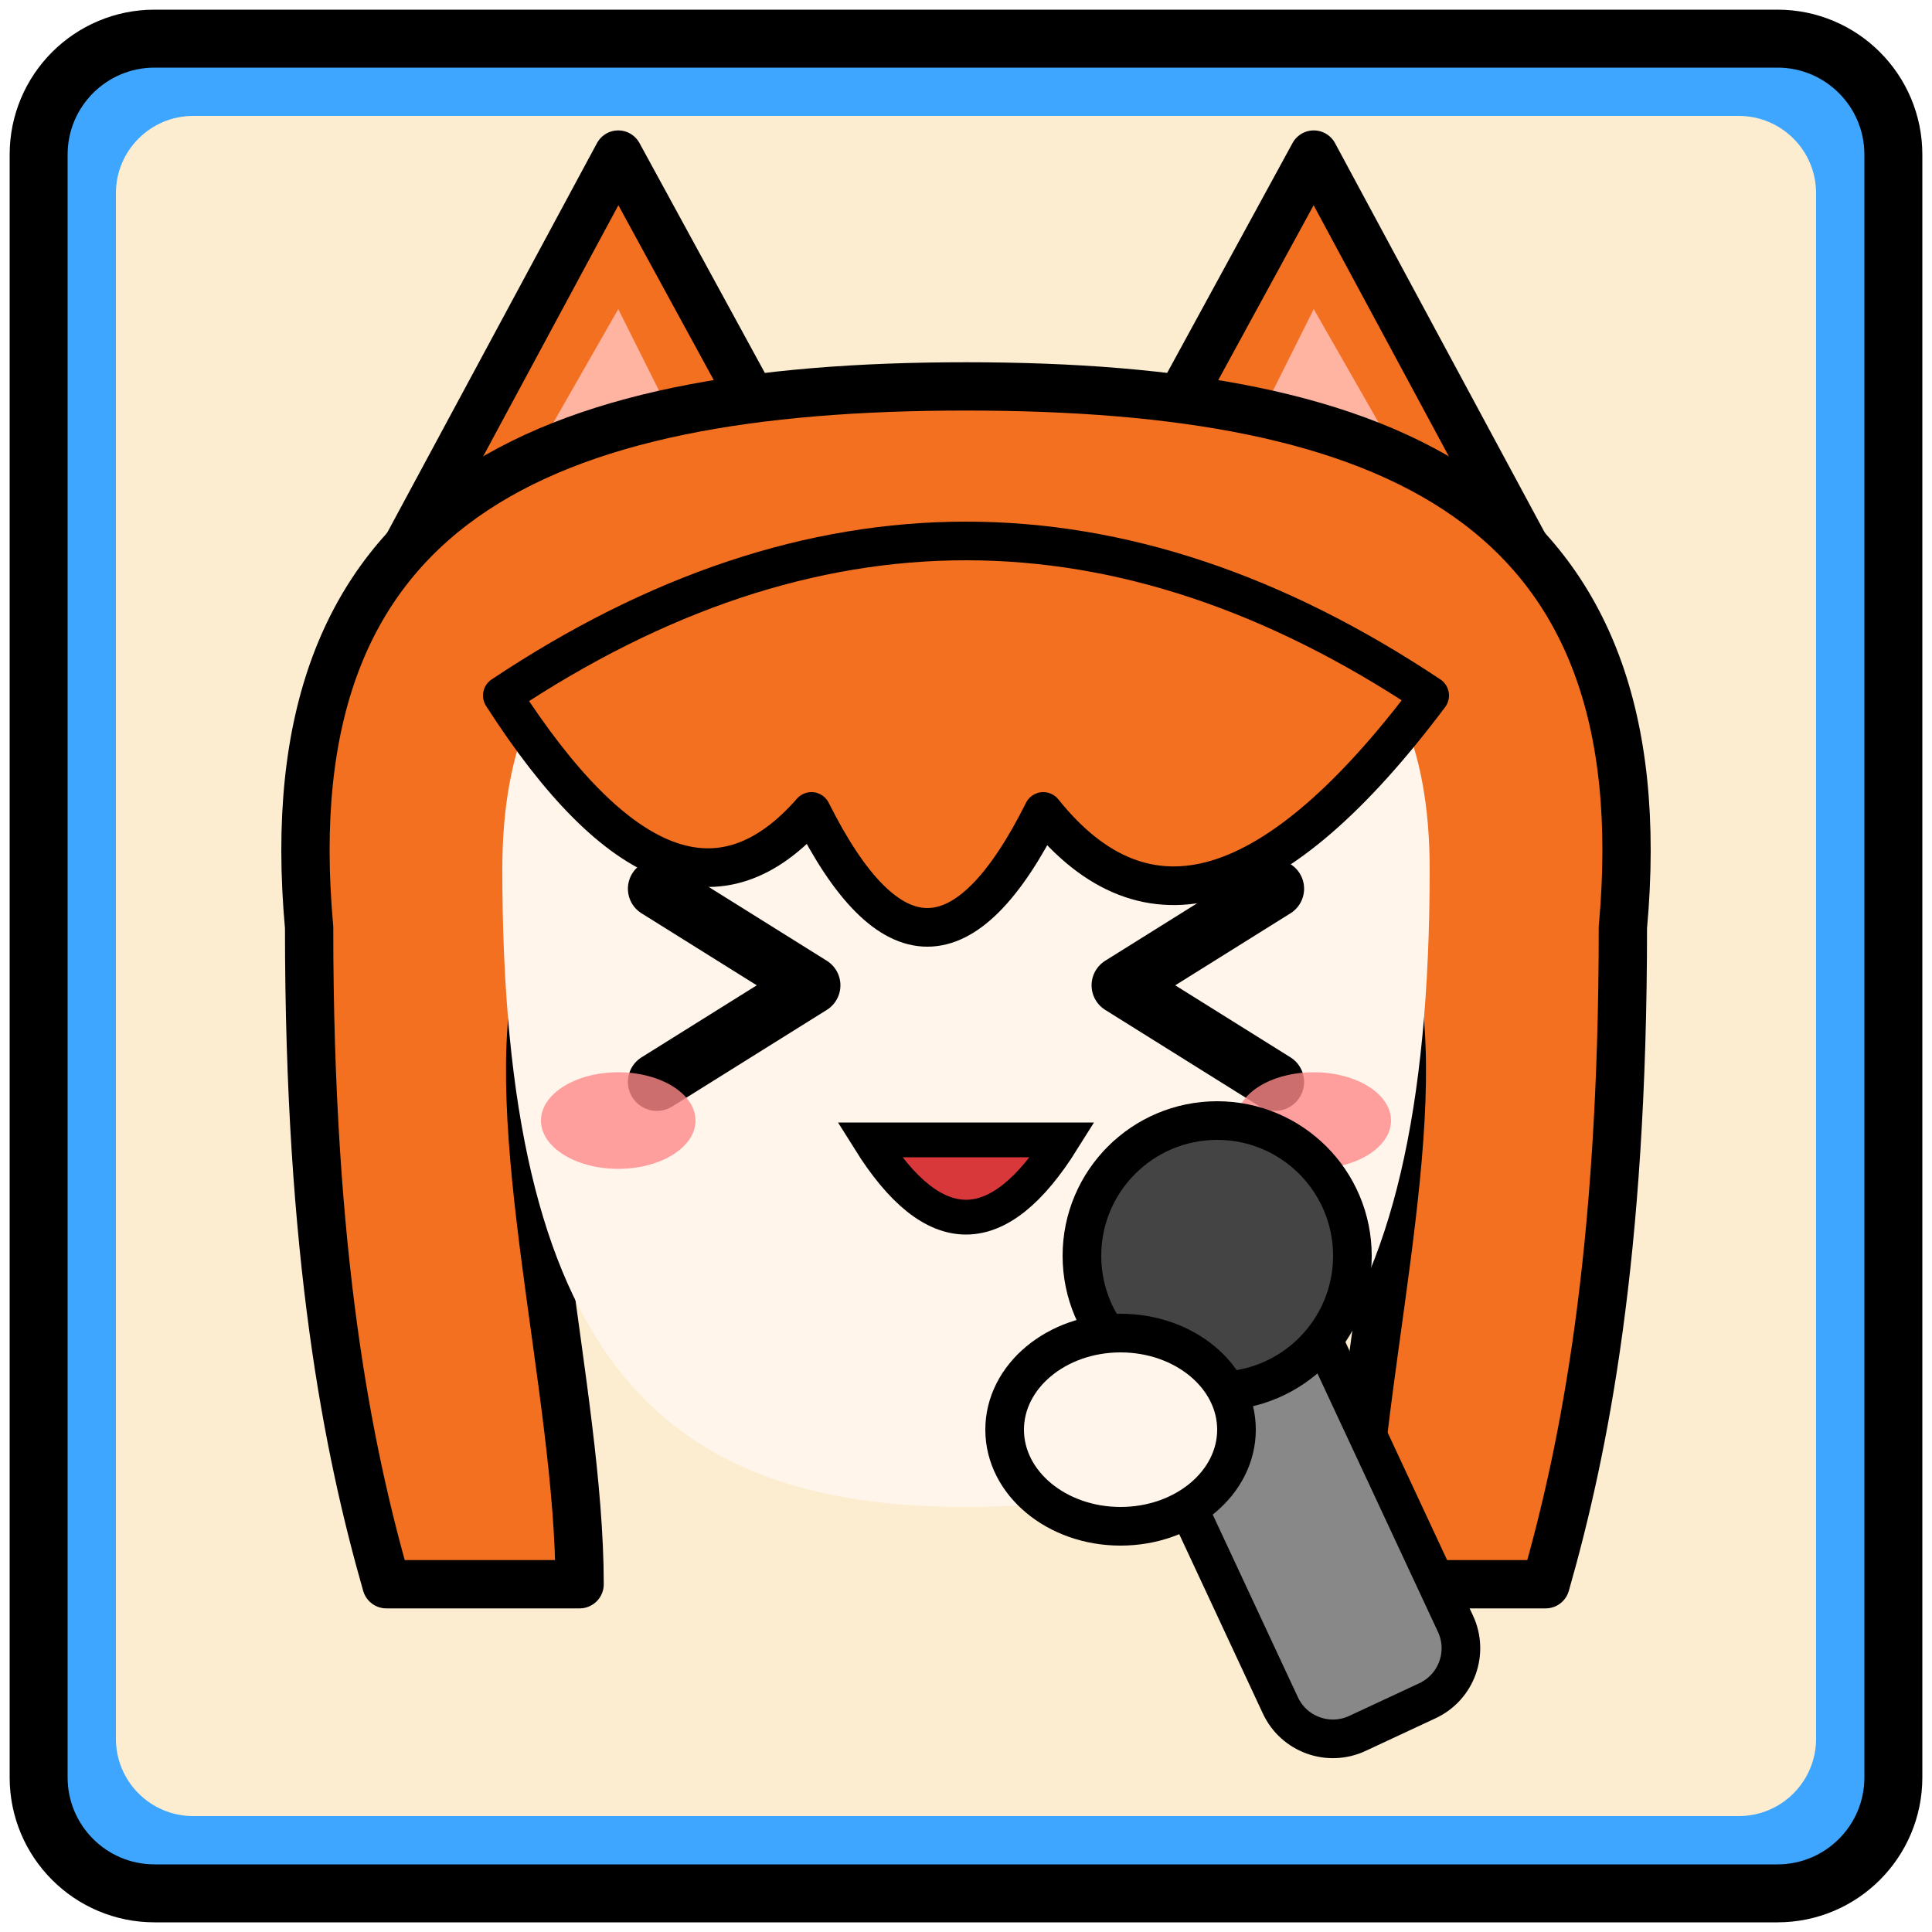
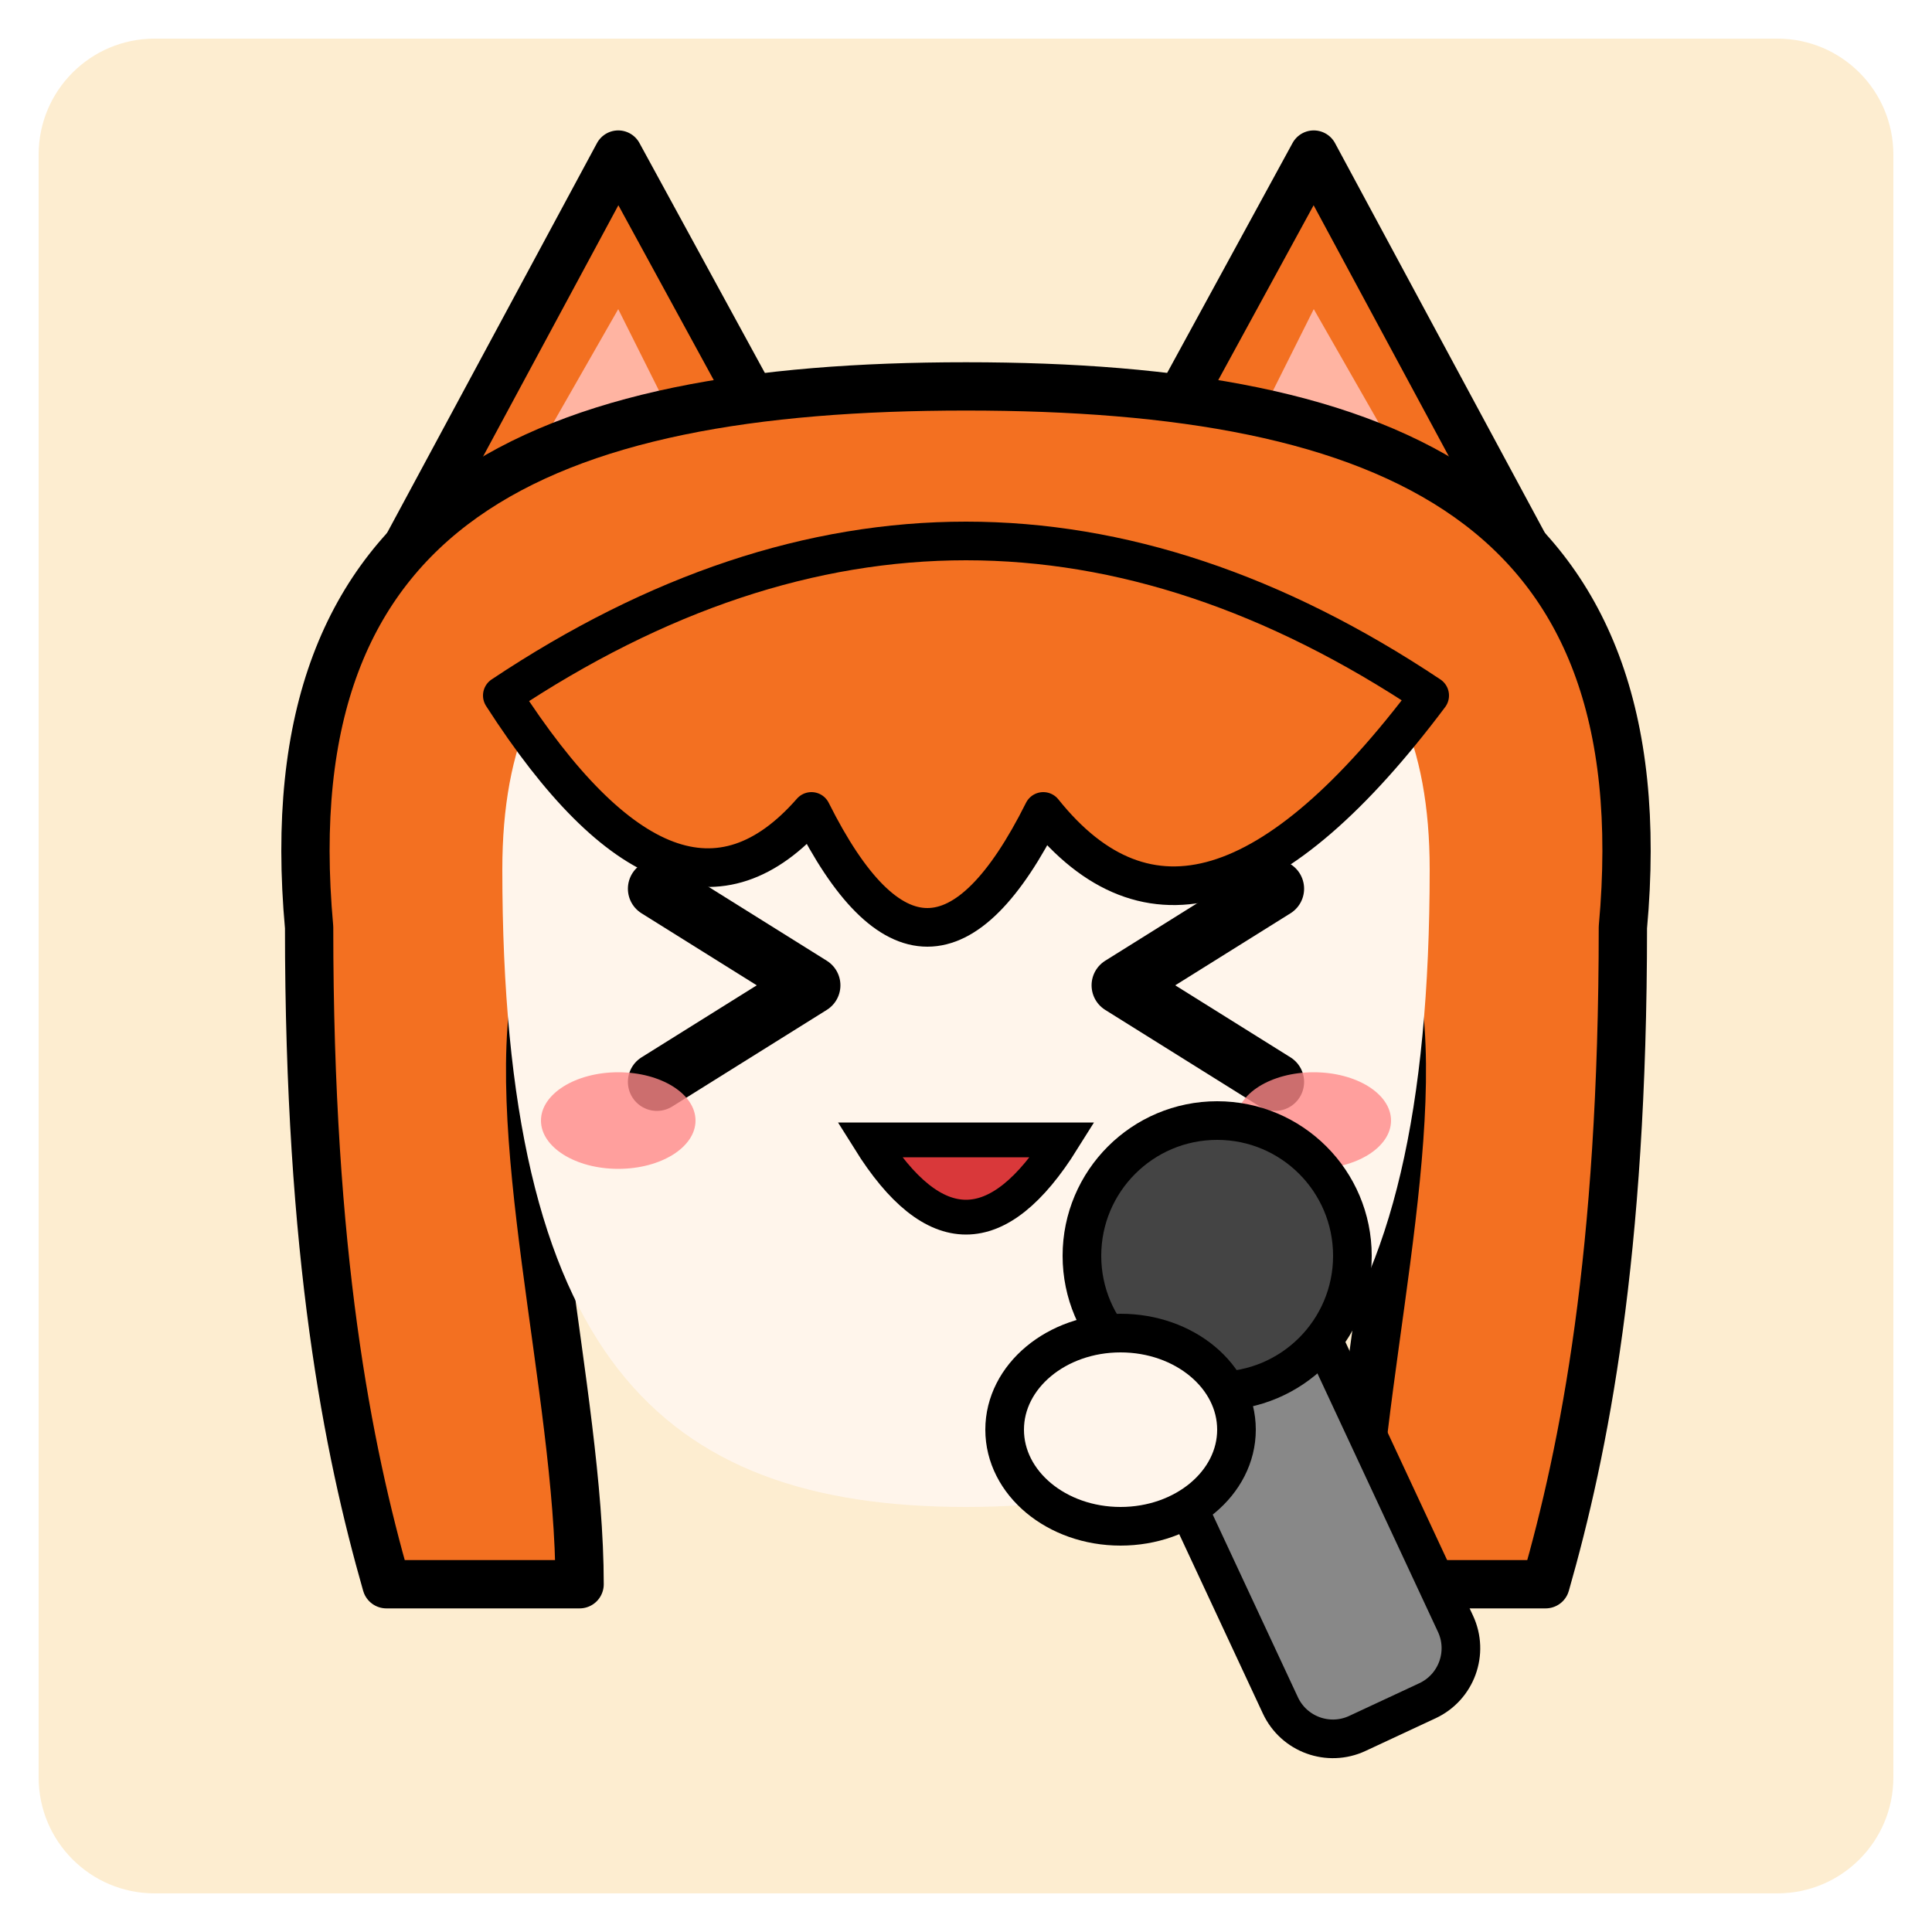
<svg xmlns="http://www.w3.org/2000/svg" viewBox="0 0 100 100" width="100%" height="100%">
-   <rect x="2" y="2" width="96" height="96" rx="6" fill="#3ea6ff" stroke="#000000" stroke-width="3" />
-   <rect x="6" y="6" width="88" height="88" rx="4" fill="#fdedd0" />
+   <rect x="2" y="2" width="96" height="96" rx="6" fill="#fdedd0" />
  <polygon points="18,34 32,8 44,30" fill="#f37021" stroke="#000" stroke-width="2.5" stroke-linejoin="round" />
  <polygon points="24,30 32,16 38,28" fill="#ffb4a2" />
  <polygon points="56,30 68,8 82,34" fill="#f37021" stroke="#000" stroke-width="2.5" stroke-linejoin="round" />
  <polygon points="62,28 68,16 76,30" fill="#ffb4a2" />
  <path d="M16,48 C14,26 28,20 50,20 C72,20 86,26 84,48 C84,65 82,75 80,82 L70,82 C70,72 74,58 72,50 C70,44 65,48 60,52 C55,42 45,42 40,52 C35,48 30,44 28,50 C26,58 30,72 30,82 L20,82 C18,75 16,65 16,48 Z" fill="#f37021" stroke="#000" stroke-width="2.5" stroke-linejoin="round" />
  <path d="M26,45 C26,70 34,78 50,78 C66,78 74,70 74,45 C74,32 66,28 50,28 C34,28 26,32 26,45 Z" fill="#fff5eb" />
  <path d="M26,36 Q35,50 42,42 Q48,54 54,42 Q62,52 74,36 Q62,28 50,28 Q38,28 26,36 Z" fill="#f37021" stroke="#000" stroke-width="2" stroke-linejoin="round" />
  <path d="M34,46 L42,51 L34,56" fill="none" stroke="#000" stroke-width="3" stroke-linecap="round" stroke-linejoin="round" />
  <path d="M66,46 L58,51 L66,56" fill="none" stroke="#000" stroke-width="3" stroke-linecap="round" stroke-linejoin="round" />
  <ellipse cx="32" cy="58" rx="4" ry="2.5" fill="#ff8a8a" opacity="0.8" />
  <ellipse cx="68" cy="58" rx="4" ry="2.5" fill="#ff8a8a" opacity="0.8" />
  <path d="M45,59 Q50,67 55,59 Z" fill="#d9383a" stroke="#000" stroke-width="1.8" />
  <rect x="62" y="66" width="10" height="24" rx="3" transform="rotate(-25 67 78)" fill="#888" stroke="#000" stroke-width="2" />
  <circle cx="63" cy="65" r="7" fill="#444" stroke="#000" stroke-width="2" />
  <ellipse cx="58" cy="74" rx="6" ry="5" fill="#fff5eb" stroke="#000" stroke-width="2" />
</svg>
